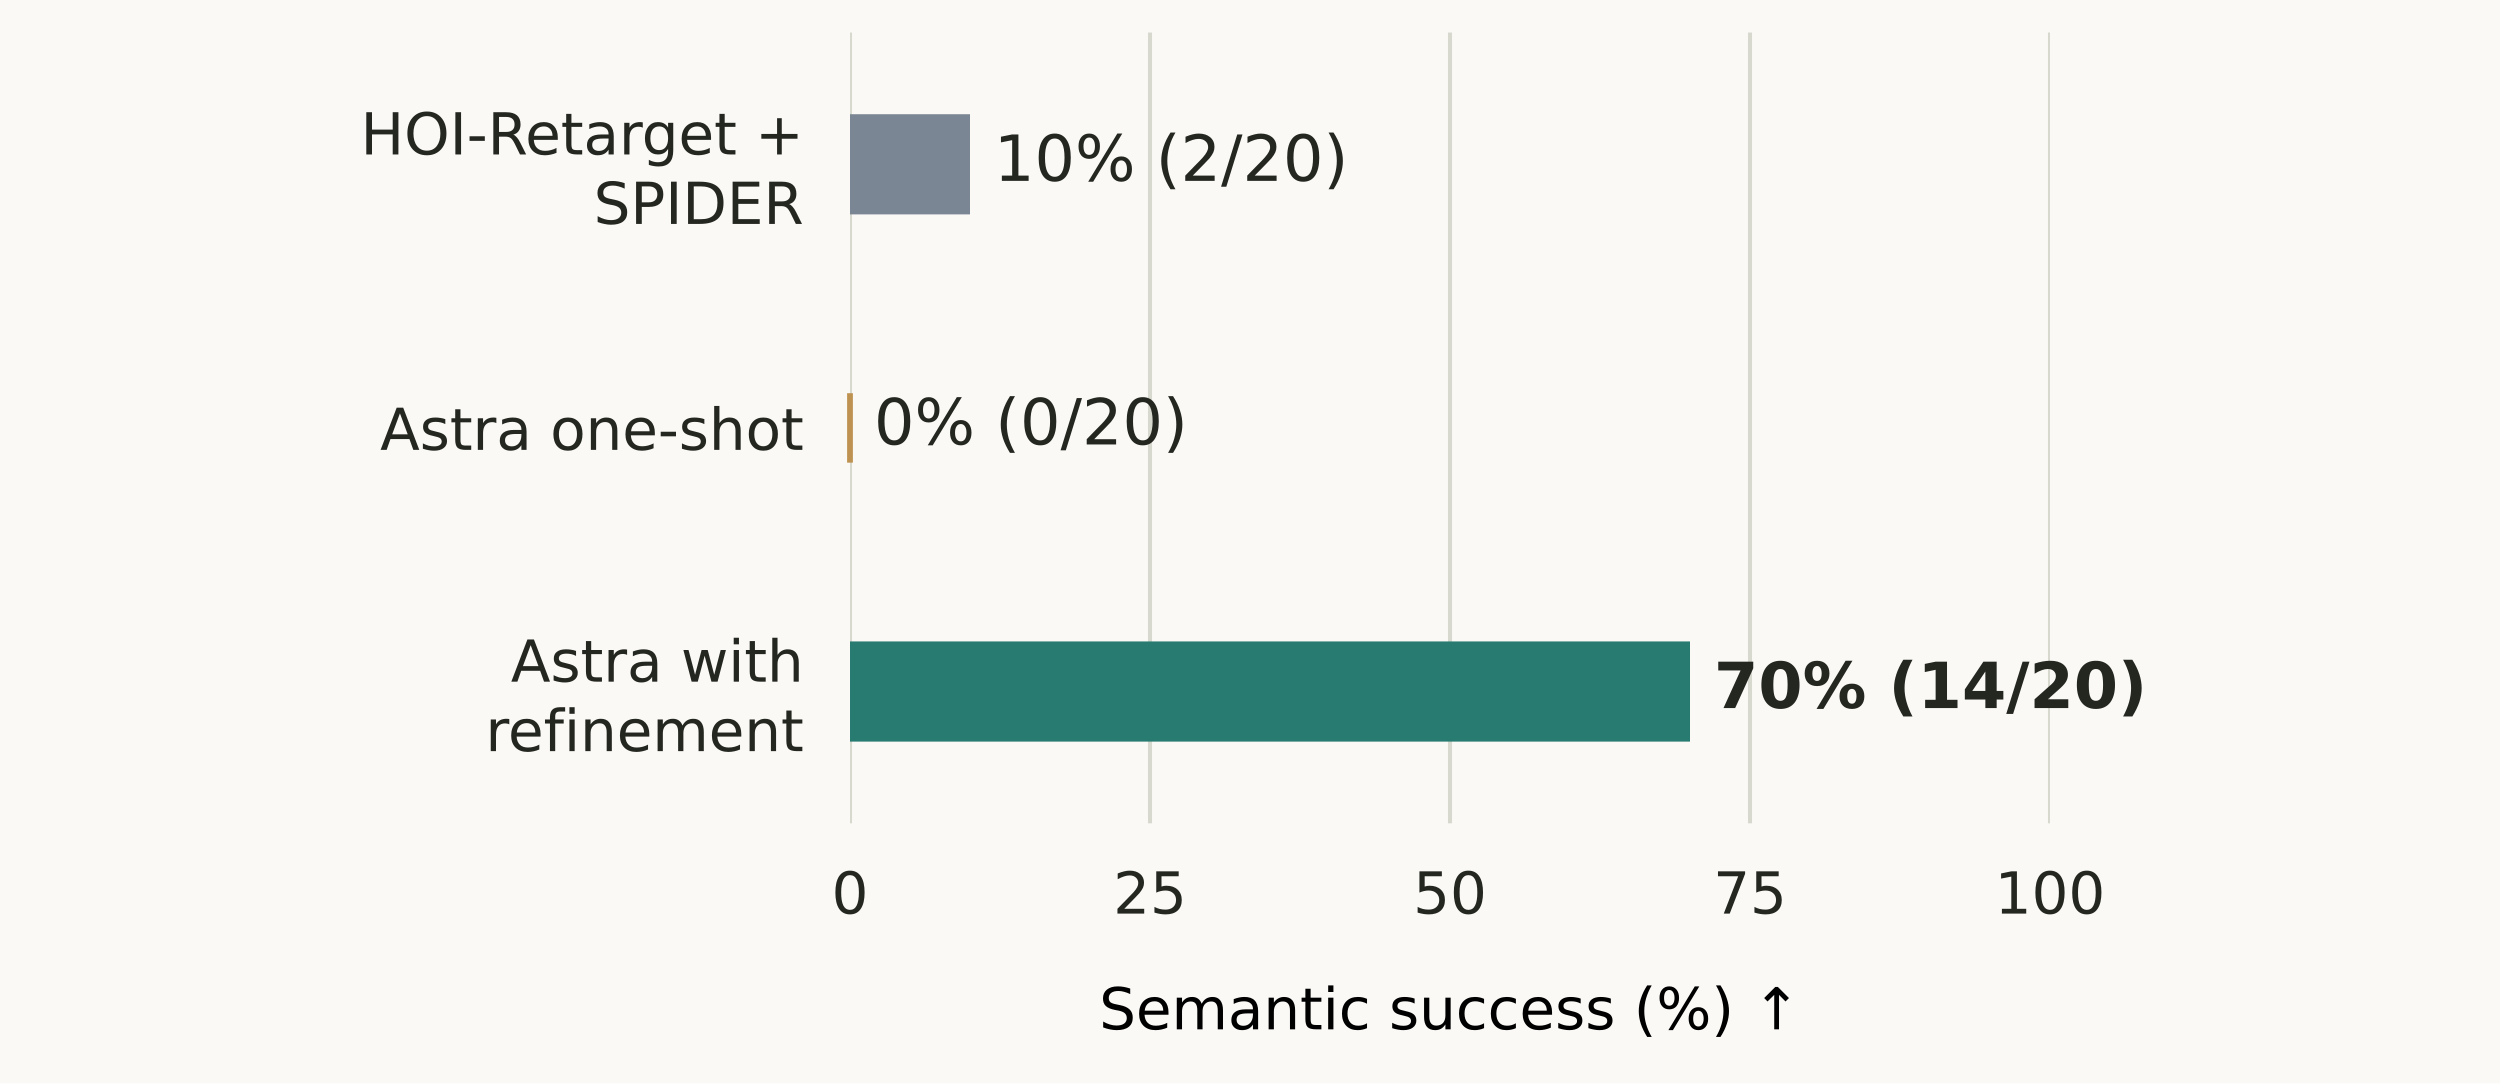
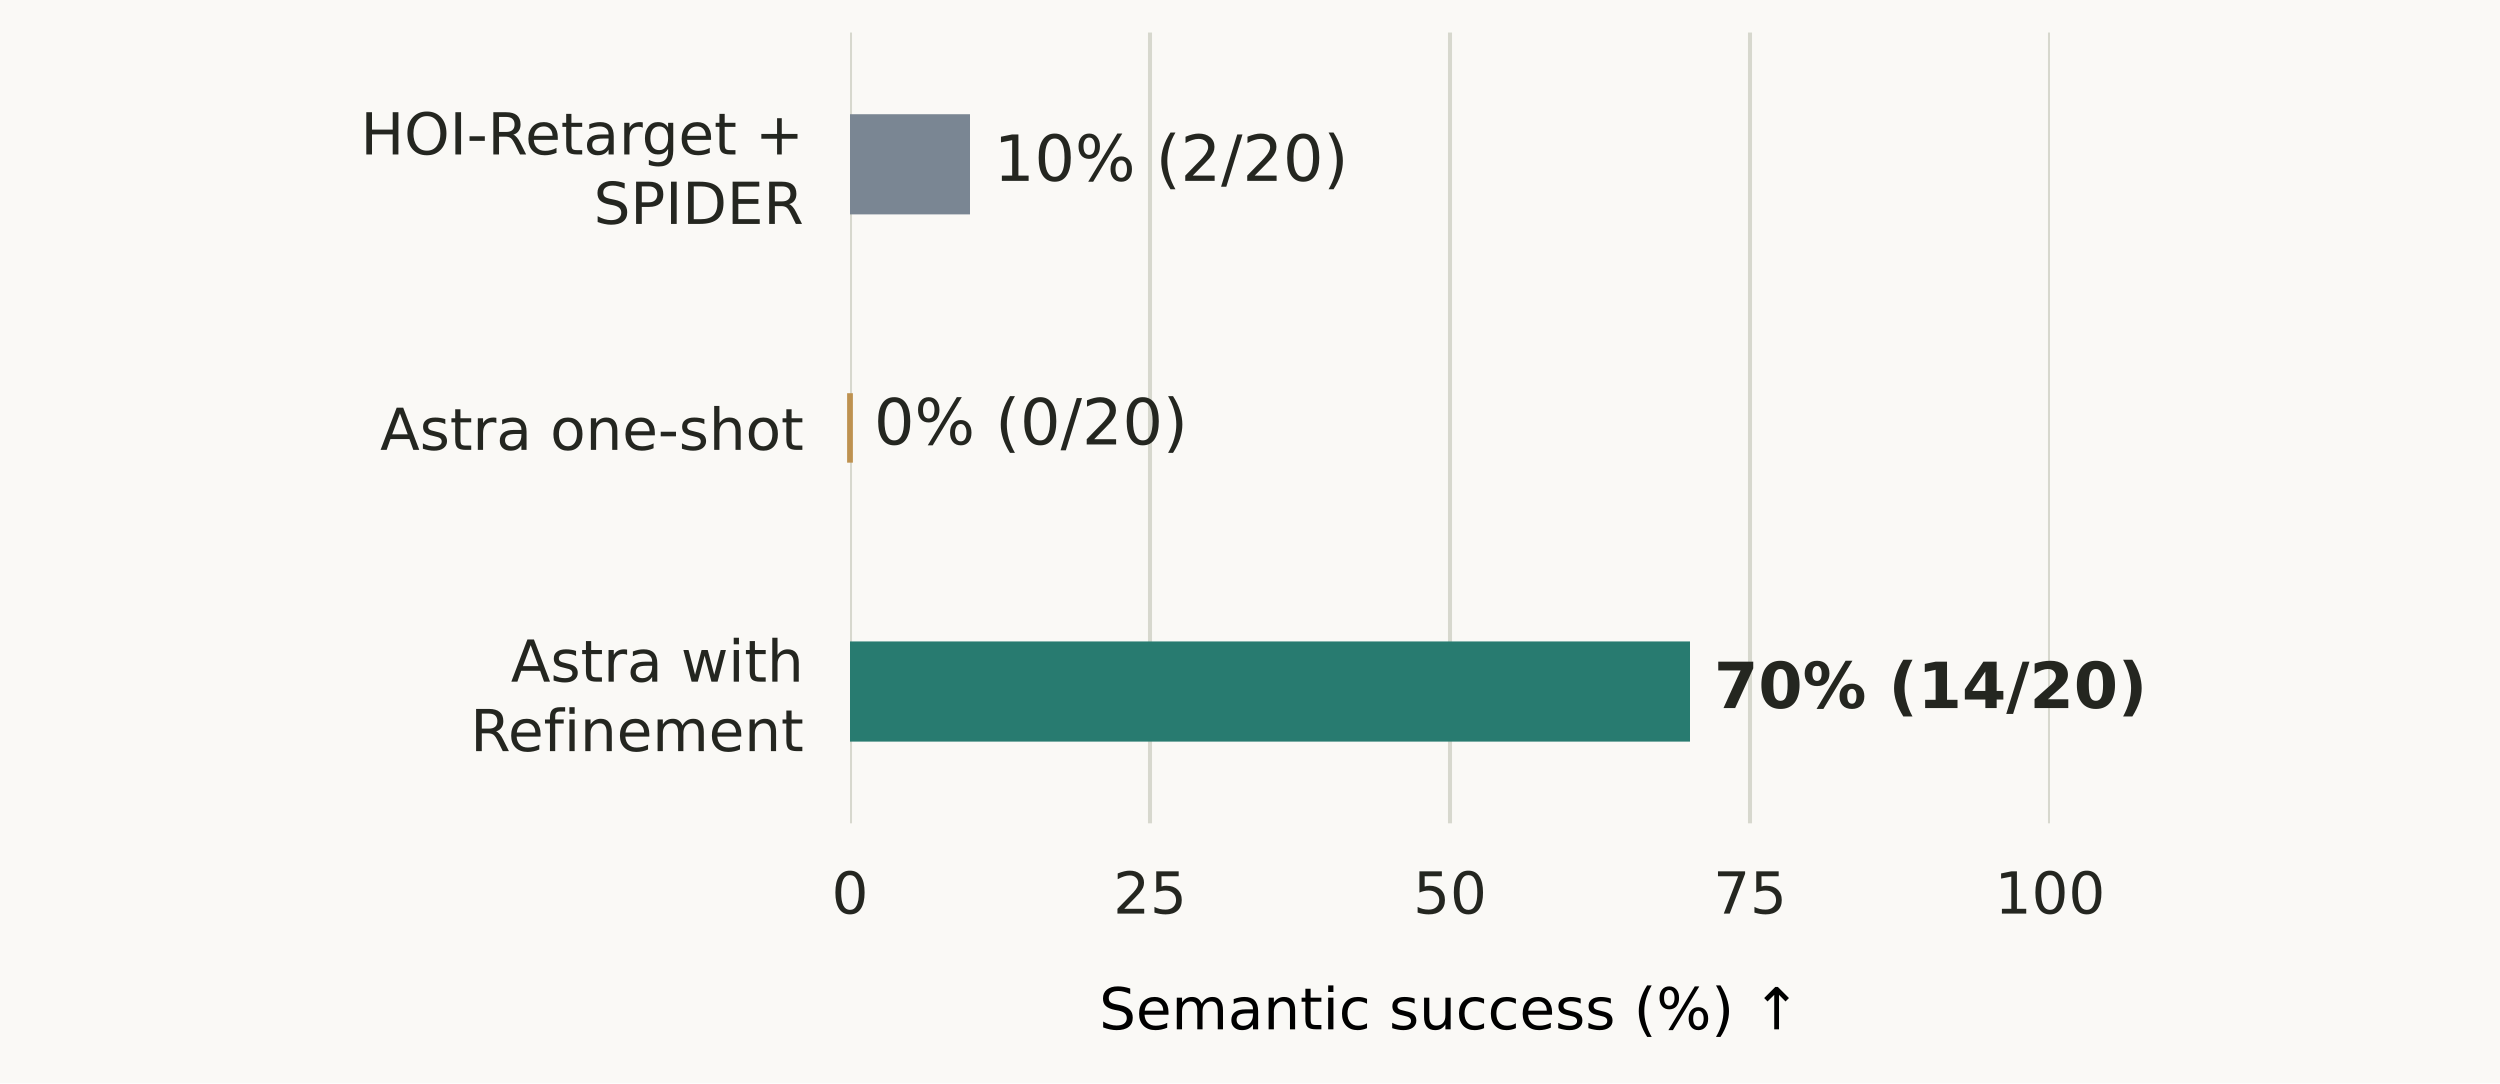
<svg xmlns="http://www.w3.org/2000/svg" xmlns:xlink="http://www.w3.org/1999/xlink" width="432pt" height="187.2pt" viewBox="0 0 432 187.2" version="1.1">
  <defs>
    <style type="text/css">*{stroke-linejoin: round; stroke-linecap: butt}</style>
  </defs>
  <g id="figure_1">
    <g id="patch_1">
      <path d="M 0 187.2 L 432 187.2 L 432 0 L 0 0 z " style="fill: #faf9f6" />
    </g>
    <g id="axes_1">
      <g id="patch_2">
        <path d="M 146.88 142.272 L 354.24 142.272 L 354.24 5.616 L 146.88 5.616 z " style="fill: #faf9f6" />
      </g>
      <g id="matplotlib.axis_1">
        <g id="xtick_1">
          <g id="line2d_1">
            <path d="M 146.88 142.272 L 146.88 5.616 " clip-path="url(#p796d87ce6e)" style="fill: none; stroke: #d7d8ce; stroke-width: 0.7; stroke-linecap: square" />
          </g>
          <g id="line2d_2" />
          <g id="text_1">
            <text style="font-size: 10px; font-family: 'DejaVu Sans'; text-anchor: middle; fill: #242620" x="146.88" y="157.87" transform="rotate(-0 146.88 157.8697)">0</text>
          </g>
        </g>
        <g id="xtick_2">
          <g id="line2d_3">
            <path d="M 198.72 142.272 L 198.72 5.616 " clip-path="url(#p796d87ce6e)" style="fill: none; stroke: #d7d8ce; stroke-width: 0.7; stroke-linecap: square" />
          </g>
          <g id="line2d_4" />
          <g id="text_2">
            <text style="font-size: 10px; font-family: 'DejaVu Sans'; text-anchor: middle; fill: #242620" x="198.72" y="157.87" transform="rotate(-0 198.72 157.8697)">25</text>
          </g>
        </g>
        <g id="xtick_3">
          <g id="line2d_5">
            <path d="M 250.56 142.272 L 250.56 5.616 " clip-path="url(#p796d87ce6e)" style="fill: none; stroke: #d7d8ce; stroke-width: 0.7; stroke-linecap: square" />
          </g>
          <g id="line2d_6" />
          <g id="text_3">
            <text style="font-size: 10px; font-family: 'DejaVu Sans'; text-anchor: middle; fill: #242620" x="250.56" y="157.87" transform="rotate(-0 250.56 157.8697)">50</text>
          </g>
        </g>
        <g id="xtick_4">
          <g id="line2d_7">
            <path d="M 302.4 142.272 L 302.4 5.616 " clip-path="url(#p796d87ce6e)" style="fill: none; stroke: #d7d8ce; stroke-width: 0.7; stroke-linecap: square" />
          </g>
          <g id="line2d_8" />
          <g id="text_4">
            <text style="font-size: 10px; font-family: 'DejaVu Sans'; text-anchor: middle; fill: #242620" x="302.4" y="157.87" transform="rotate(-0 302.4 157.8697)">75</text>
          </g>
        </g>
        <g id="xtick_5">
          <g id="line2d_9">
            <path d="M 354.24 142.272 L 354.24 5.616 " clip-path="url(#p796d87ce6e)" style="fill: none; stroke: #d7d8ce; stroke-width: 0.7; stroke-linecap: square" />
          </g>
          <g id="line2d_10" />
          <g id="text_5">
            <text style="font-size: 10px; font-family: 'DejaVu Sans'; text-anchor: middle; fill: #242620" x="354.24" y="157.87" transform="rotate(-0 354.24 157.8697)">100</text>
          </g>
        </g>
        <g id="text_6">
          <text style="font-size: 10px; font-family: 'DejaVu Sans'; text-anchor: middle" x="250.56" y="177.87" transform="rotate(-0 250.56 177.8704)">Semantic success (%) ↑</text>
        </g>
      </g>
      <g id="matplotlib.axis_2">
        <g id="ytick_1">
          <g id="line2d_11" />
          <g id="text_7">
            <text style="font-size: 10px; font-family: 'DejaVu Sans'; fill: #242620" transform="translate(62.31281 26.69034)">HOI-Retarget +</text>
            <text style="font-size: 10px; font-family: 'DejaVu Sans'; fill: #242620" transform="translate(102.5847 38.69229)">SPIDER</text>
          </g>
        </g>
        <g id="ytick_2">
          <g id="line2d_12" />
          <g id="text_8">
            <text style="font-size: 10px; font-family: 'DejaVu Sans'; text-anchor: end; fill: #242620" x="138.88" y="77.743" transform="rotate(-0 138.88 77.74322)">Astra one-shot</text>
          </g>
        </g>
        <g id="ytick_3">
          <g id="line2d_13" />
          <g id="text_9">
            <text style="font-size: 10px; font-family: 'DejaVu Sans'; fill: #242620" transform="translate(88.27844 117.7943)">Astra with</text>
-             <text style="font-size: 10px; font-family: 'DejaVu Sans'; fill: #242620" transform="translate(83.89562 129.7971)">refinement</text>
+             <text style="font-size: 10px; font-family: 'DejaVu Sans'; fill: #242620" transform="translate(81.28625 129.7971)">Refinement</text>
          </g>
        </g>
      </g>
      <g id="line2d_14">
        <defs>
          <path id="m989420e21f" d="M 0 6 L 0 -6 " style="stroke: #be9250" />
        </defs>
        <g>
          <use xlink:href="#m989420e21f" x="146.88" y="73.944" style="fill: #be9250; stroke: #be9250" />
        </g>
      </g>
      <g id="patch_3">
        <path d="M 146.88 19.737 L 167.616 19.737 L 167.616 37.047 L 146.88 37.047 z " clip-path="url(#p796d87ce6e)" style="fill: #7a8693" />
      </g>
      <g id="patch_4">
        <path d="M 146.88 65.289 L 146.88 65.289 L 146.88 82.599 L 146.88 82.599 z " clip-path="url(#p796d87ce6e)" style="fill: #be9250" />
      </g>
      <g id="patch_5">
        <path d="M 146.88 110.841 L 292.032 110.841 L 292.032 128.151 L 146.88 128.151 z " clip-path="url(#p796d87ce6e)" style="fill: #287b70" />
      </g>
      <g id="text_10">
        <text style="font-size: 11px; font-family: 'DejaVu Sans'; text-anchor: start; fill: #242620" x="171.763" y="31.249" transform="rotate(-0 171.7632 31.24942)">10% (2/20)</text>
      </g>
      <g id="text_11">
        <text style="font-size: 11px; font-family: 'DejaVu Sans'; text-anchor: start; fill: #242620" x="151.027" y="76.801" transform="rotate(-0 151.0272 76.80142)">0% (0/20)</text>
      </g>
      <g id="text_12">
        <text style="font-weight: 700; font-size: 11px; font-family: 'DejaVu Sans'; text-anchor: start; fill: #242620" x="296.179" y="122.353" transform="rotate(-0 296.1792 122.3534)">70% (14/20)</text>
      </g>
    </g>
  </g>
  <defs>
    <clipPath id="p796d87ce6e">
      <rect x="146.88" y="5.616" width="207.36" height="136.656" />
    </clipPath>
  </defs>
</svg>
